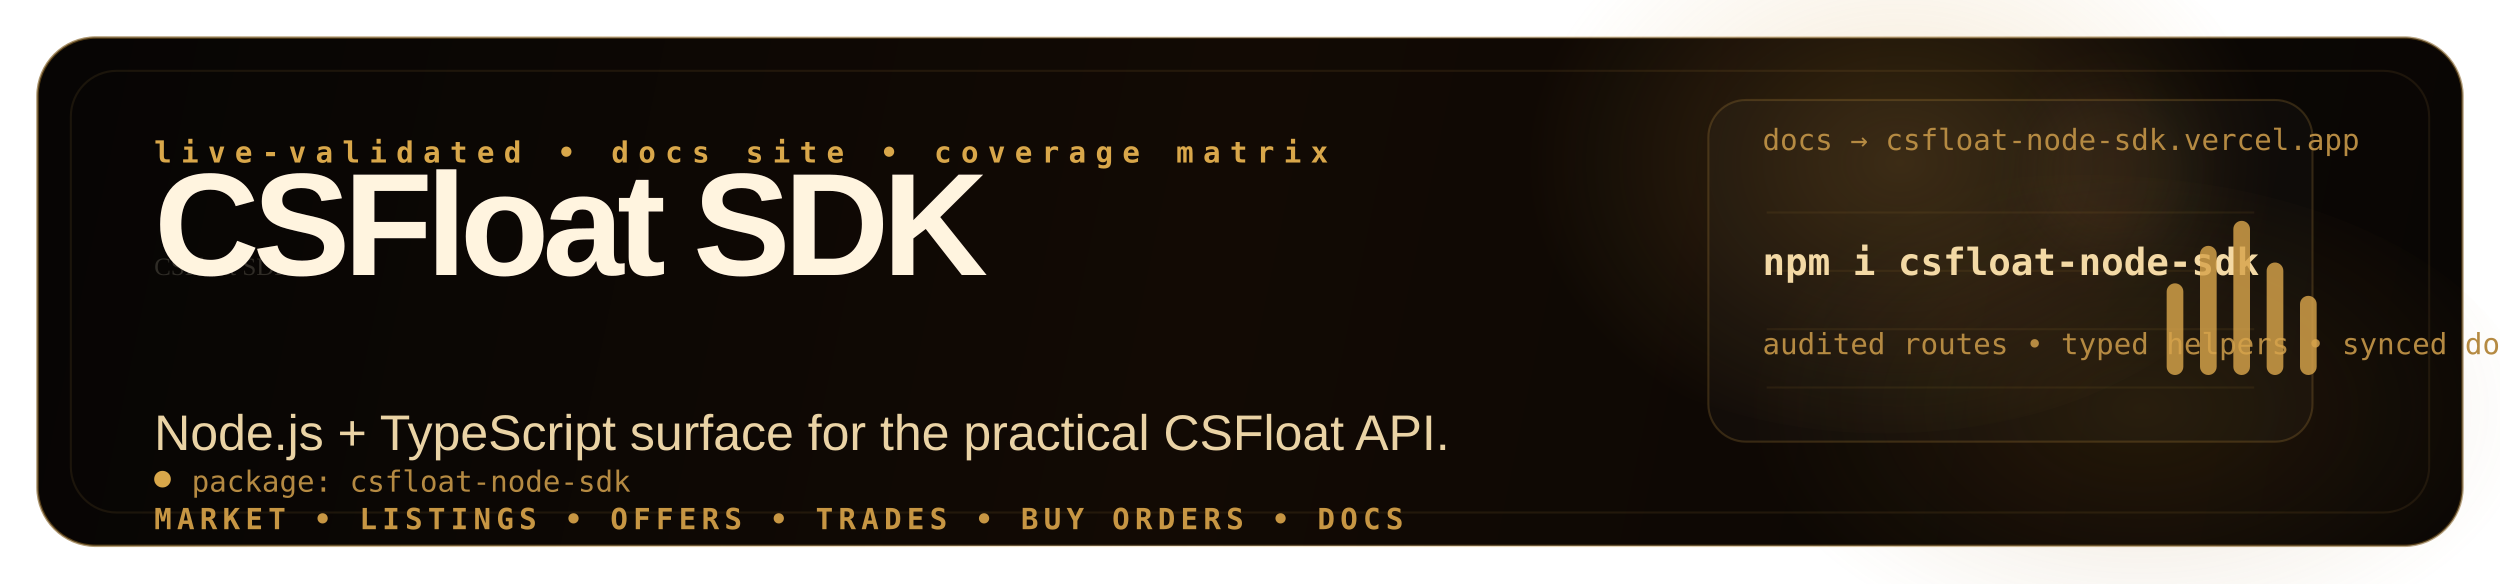
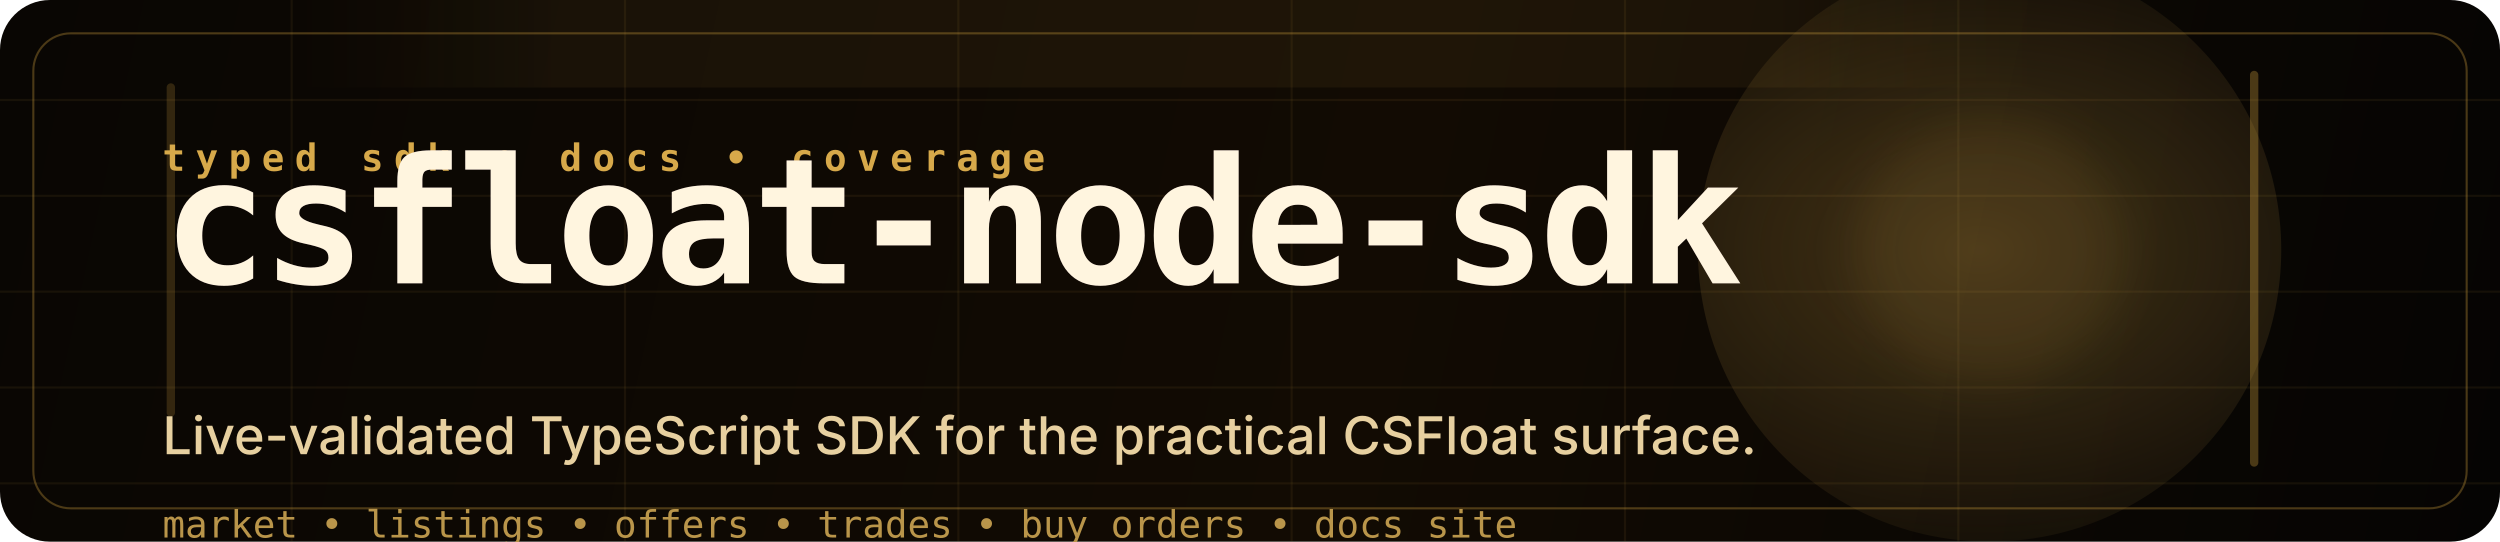
- <svg xmlns="http://www.w3.org/2000/svg" width="1200" height="280" viewBox="0 0 1200 280" fill="none" role="img" aria-labelledby="title desc">
+ <svg xmlns="http://www.w3.org/2000/svg" width="1200" height="260" viewBox="0 0 1200 260" fill="none" role="img" aria-labelledby="title desc">
  <defs>
-     <linearGradient id="bg" x1="38" y1="24" x2="1158" y2="256" gradientUnits="userSpaceOnUse">
-       <stop offset="0" stop-color="#070504" />
-       <stop offset="0.48" stop-color="#120A04" />
-       <stop offset="1" stop-color="#090604" />
+     <linearGradient id="bg" x1="0" y1="0" x2="1200" y2="260" gradientUnits="userSpaceOnUse">
+       <stop offset="0" stop-color="#090603" />
+       <stop offset="0.55" stop-color="#120b03" />
+       <stop offset="1" stop-color="#050403" />
    </linearGradient>
-     <linearGradient id="frame" x1="46" y1="40" x2="1092" y2="240" gradientUnits="userSpaceOnUse">
-       <stop stop-color="#7D5B21" stop-opacity="0.65" />
-       <stop offset="0.5" stop-color="#D6A348" stop-opacity="0.22" />
-       <stop offset="1" stop-color="#7D5B21" stop-opacity="0.55" />
+     <radialGradient id="goldGlow" cx="0" cy="0" r="1" gradientUnits="userSpaceOnUse" gradientTransform="translate(950 120) rotate(180) scale(260 180)">
+       <stop stop-color="#D4A64A" stop-opacity="0.28" />
+       <stop offset="1" stop-color="#D4A64A" stop-opacity="0" />
+     </radialGradient>
+     <linearGradient id="line" x1="140" y1="0" x2="980" y2="0" gradientUnits="userSpaceOnUse">
+       <stop stop-color="#7A5A1A" stop-opacity="0" />
+       <stop offset="0.15" stop-color="#C6973A" stop-opacity="0.9" />
+       <stop offset="0.85" stop-color="#C6973A" stop-opacity="0.9" />
+       <stop offset="1" stop-color="#7A5A1A" stop-opacity="0" />
    </linearGradient>
-     <linearGradient id="signalLine" x1="0" y1="0" x2="1" y2="0">
-       <stop stop-color="#8C6423" stop-opacity="0" />
-       <stop offset="0.5" stop-color="#D7A34B" stop-opacity="1" />
-       <stop offset="1" stop-color="#8C6423" stop-opacity="0" />
-     </linearGradient>
-     <radialGradient id="glowA" cx="0" cy="0" r="1" gradientUnits="userSpaceOnUse" gradientTransform="translate(912 78) rotate(90) scale(140 180)">
-       <stop stop-color="#D29A3D" stop-opacity="0.22" />
-       <stop offset="1" stop-color="#D29A3D" stop-opacity="0" />
-     </radialGradient>
-     <radialGradient id="glowB" cx="0" cy="0" r="1" gradientUnits="userSpaceOnUse" gradientTransform="translate(1028 196) rotate(180) scale(190 120)">
-       <stop stop-color="#9A691E" stop-opacity="0.18" />
-       <stop offset="1" stop-color="#9A691E" stop-opacity="0" />
-     </radialGradient>
-     <filter id="softGlow" x="-30%" y="-30%" width="160%" height="160%">
-       <feGaussianBlur stdDeviation="12" />
+     <filter id="blur" x="-20%" y="-20%" width="140%" height="140%">
+       <feGaussianBlur stdDeviation="10" />
    </filter>
    <style>
-       .frame { fill: url(#bg); stroke: url(#frame); stroke-width: 1.2; }
-       .panel { fill: rgba(255,255,255,0.02); stroke: rgba(214,163,72,0.20); stroke-width: 1; }
-       .panel-grid { stroke: rgba(214,163,72,0.08); stroke-width: 1; }
-       .kicker { fill: #D9A74A; font: 700 14px/1.2 ui-monospace, SFMono-Regular, Menlo, Consolas, monospace; letter-spacing: 0.32em; text-transform: uppercase; }
-       .main { fill: #FFF4DF; font: 800 70px/1 "Segoe UI", "Helvetica Neue", Arial, sans-serif; letter-spacing: -0.045em; }
-       .main-soft { fill: rgba(255, 244, 223, 0.16); animation: drift 6.6s ease-in-out infinite; }
-       .sub { fill: #EAD3A5; font: 500 24px/1.4 "Segoe UI", "Helvetica Neue", Arial, sans-serif; }
-       .meta { fill: #C79643; font: 600 14px/1.4 ui-monospace, SFMono-Regular, Menlo, Consolas, monospace; letter-spacing: 0.18em; }
-       .mono { fill: #F3D9A5; font: 600 18px/1.4 ui-monospace, SFMono-Regular, Menlo, Consolas, monospace; }
-       .muted { fill: #B58A42; font: 500 14px/1.4 ui-monospace, SFMono-Regular, Menlo, Consolas, monospace; }
-       .signal { fill: none; stroke: url(#signalLine); stroke-width: 2.2; stroke-linecap: round; stroke-linejoin: round; stroke-dasharray: 4 8; animation: pulseLine 8s linear infinite; }
-       .bar { fill: rgba(215,163,75,0.82); transform-box: fill-box; transform-origin: center bottom; animation: equalize 4.2s ease-in-out infinite; }
-       .bar:nth-child(2) { animation-delay: 0.25s; }
-       .bar:nth-child(3) { animation-delay: 0.5s; }
-       .bar:nth-child(4) { animation-delay: 0.75s; }
-       .bar:nth-child(5) { animation-delay: 1s; }
-       .pulse-dot { animation: pulse 3.2s ease-in-out infinite; }
-       .glitch-a { fill: rgba(255, 107, 132, 0.16); animation: glitchA 5.8s steps(2, end) infinite; }
-       .glitch-b { fill: rgba(98, 185, 255, 0.14); animation: glitchB 5.8s steps(2, end) infinite; }
-       @keyframes drift {
-         0%, 100% { transform: translate(0, 0); opacity: 0.1; }
-         50% { transform: translate(1.5px, -1px); opacity: 0.2; }
-       }
-       @keyframes pulseLine {
-         0% { stroke-dashoffset: 0; opacity: 0.55; }
-         50% { opacity: 0.9; }
-         100% { stroke-dashoffset: -120; opacity: 0.55; }
-       }
-       @keyframes equalize {
-         0%, 100% { transform: scaleY(0.38); opacity: 0.42; }
-         50% { transform: scaleY(1); opacity: 1; }
-       }
+       .grid { stroke: rgba(205, 160, 62, 0.12); stroke-width: 1; }
+       .scanline { opacity: 0.08; animation: sweep 9s linear infinite; }
+       .frame { stroke: rgba(198, 151, 58, 0.35); stroke-width: 1; fill: none; }
+       .kicker { fill: #D7A94A; font: 600 18px/1.2 ui-monospace, SFMono-Regular, Menlo, Consolas, monospace; letter-spacing: 0.28em; text-transform: uppercase; }
+       .main { fill: #FFF5DF; font: 700 84px/1 ui-monospace, SFMono-Regular, Menlo, Consolas, monospace; letter-spacing: -0.04em; }
+       .sub { fill: #E7D0A0; font: 500 25px/1.4 ui-sans-serif, Inter, Segoe UI, sans-serif; }
+       .meta { fill: #B9954A; font: 500 18px/1.4 ui-monospace, SFMono-Regular, Menlo, Consolas, monospace; }
+       .ghost-a { fill: rgba(255, 96, 138, 0.18); animation: glitchA 4.2s steps(2, end) infinite; }
+       .ghost-b { fill: rgba(107, 201, 255, 0.14); animation: glitchB 4.2s steps(2, end) infinite; }
+       .pulse { animation: pulse 3.6s ease-in-out infinite; }
      @keyframes pulse {
-         0%, 100% { opacity: 0.42; }
+         0%, 100% { opacity: 0.88; }
        50% { opacity: 1; }
      }
      @keyframes glitchA {
-         0%, 94%, 100% { transform: translate(0, 0); opacity: 0; }
-         95% { transform: translate(-2px, 1px); opacity: 1; }
-         97% { transform: translate(2px, -1px); opacity: 0.6; }
+         0%, 90%, 100% { transform: translate(0, 0); opacity: 0; }
+         91% { transform: translate(-3px, 1px); opacity: 1; }
+         93% { transform: translate(2px, -1px); opacity: 0.7; }
+         95% { transform: translate(-1px, 0); opacity: 0; }
      }
      @keyframes glitchB {
-         0%, 95%, 100% { transform: translate(0, 0); opacity: 0; }
-         96% { transform: translate(2px, -1px); opacity: 0.9; }
-         98% { transform: translate(-1px, 1px); opacity: 0.45; }
+         0%, 92%, 100% { transform: translate(0, 0); opacity: 0; }
+         93% { transform: translate(3px, -1px); opacity: 0.85; }
+         95% { transform: translate(-2px, 1px); opacity: 0.55; }
+         97% { transform: translate(0, 0); opacity: 0; }
+       }
+       @keyframes sweep {
+         0% { transform: translateY(-170px); }
+         100% { transform: translateY(280px); }
      }
    </style>
  </defs>
-   <rect x="18" y="18" width="1164" height="244" rx="28" class="frame" />
-   <rect x="34" y="34" width="1132" height="212" rx="22" fill="none" stroke="rgba(214,163,72,0.10)" stroke-width="1" />
-   <ellipse cx="905" cy="80" rx="190" ry="128" fill="url(#glowA)" />
-   <ellipse cx="1000" cy="204" rx="216" ry="120" fill="url(#glowB)" />
-   <circle cx="1014" cy="82" r="38" fill="#D4A04C" opacity="0.08" filter="url(#softGlow)" />
-   <g transform="translate(74 78)">
-     <text class="kicker">live-validated • docs site • coverage matrix</text>
+   <rect width="1200" height="260" rx="24" fill="url(#bg)" />
+   <rect x="16" y="16" width="1168" height="228" rx="18" class="frame" />
+   <rect x="1080" y="34" width="4" height="190" rx="2" fill="#C6973A" opacity="0.35" />
+   <rect x="80" y="40" width="4" height="160" rx="2" fill="#C6973A" opacity="0.22" />
+   <g opacity="0.65">
+     <path d="M0 48H1200" class="grid" />
+     <path d="M0 94H1200" class="grid" />
+     <path d="M0 140H1200" class="grid" />
+     <path d="M0 186H1200" class="grid" />
+     <path d="M0 232H1200" class="grid" />
+     <path d="M140 0V260" class="grid" />
+     <path d="M300 0V260" class="grid" />
+     <path d="M460 0V260" class="grid" />
+     <path d="M620 0V260" class="grid" />
+     <path d="M780 0V260" class="grid" />
+     <path d="M940 0V260" class="grid" />
+   </g>
+   <rect x="0" y="0" width="1200" height="42" fill="url(#line)" class="scanline" />
+   <circle cx="955" cy="120" r="140" fill="url(#goldGlow)" />
+   <circle cx="955" cy="120" r="64" fill="#D4A64A" opacity="0.08" filter="url(#blur)" />
+   <g transform="translate(78 82)">
+     <text class="kicker">typed sdk • docs • coverage</text>
    <g transform="translate(0 54)">
-       <text class="main-soft">CSFloat SDK</text>
-       <text class="glitch-a main">CSFloat SDK</text>
-       <text class="glitch-b main">CSFloat SDK</text>
-       <text class="main">CSFloat SDK</text>
+       <text class="main ghost-a">csfloat-node-sdk</text>
+       <text class="main ghost-b">csfloat-node-sdk</text>
+       <text class="main pulse">csfloat-node-sdk</text>
    </g>
-     <text y="138" class="sub">Node.js + TypeScript surface for the practical CSFloat API.</text>
-     <text y="176" class="meta">MARKET • LISTINGS • OFFERS • TRADES • BUY ORDERS • DOCS</text>
-   </g>
-   <g transform="translate(820 48)">
-     <rect width="290" height="164" rx="18" class="panel" />
-     <path d="M18 40H272" class="signal" />
-     <path d="M18 120H272" class="signal" style="animation-delay: -2.8s" />
-     <path d="M28 54H262" class="panel-grid" />
-     <path d="M28 82H262" class="panel-grid" />
-     <path d="M28 110H262" class="panel-grid" />
-     <path d="M28 138H262" class="panel-grid" />
-     <g transform="translate(26 24)">
-       <text class="muted">docs → csfloat-node-sdk.vercel.app</text>
-       <text y="60" class="mono">npm i csfloat-node-sdk</text>
-       <text y="98" class="muted">audited routes • typed helpers • synced docs</text>
-     </g>
-     <g transform="translate(220 52)">
-       <rect class="bar" x="0" y="36" width="8" height="44" rx="4" />
-       <rect class="bar" x="16" y="18" width="8" height="62" rx="4" />
-       <rect class="bar" x="32" y="6" width="8" height="74" rx="4" />
-       <rect class="bar" x="48" y="26" width="8" height="54" rx="4" />
-       <rect class="bar" x="64" y="42" width="8" height="38" rx="4" />
-     </g>
-   </g>
-   <g transform="translate(74 226)">
-     <circle cx="4" cy="4" r="4" fill="#D9A74A" class="pulse-dot" />
-     <text x="18" y="10" class="muted">package: csfloat-node-sdk</text>
+     <text y="136" class="sub">Live-validated TypeScript SDK for the practical CSFloat surface.</text>
+     <text y="176" class="meta">market • listings • offers • trades • buy orders • docs site</text>
  </g>
</svg>
